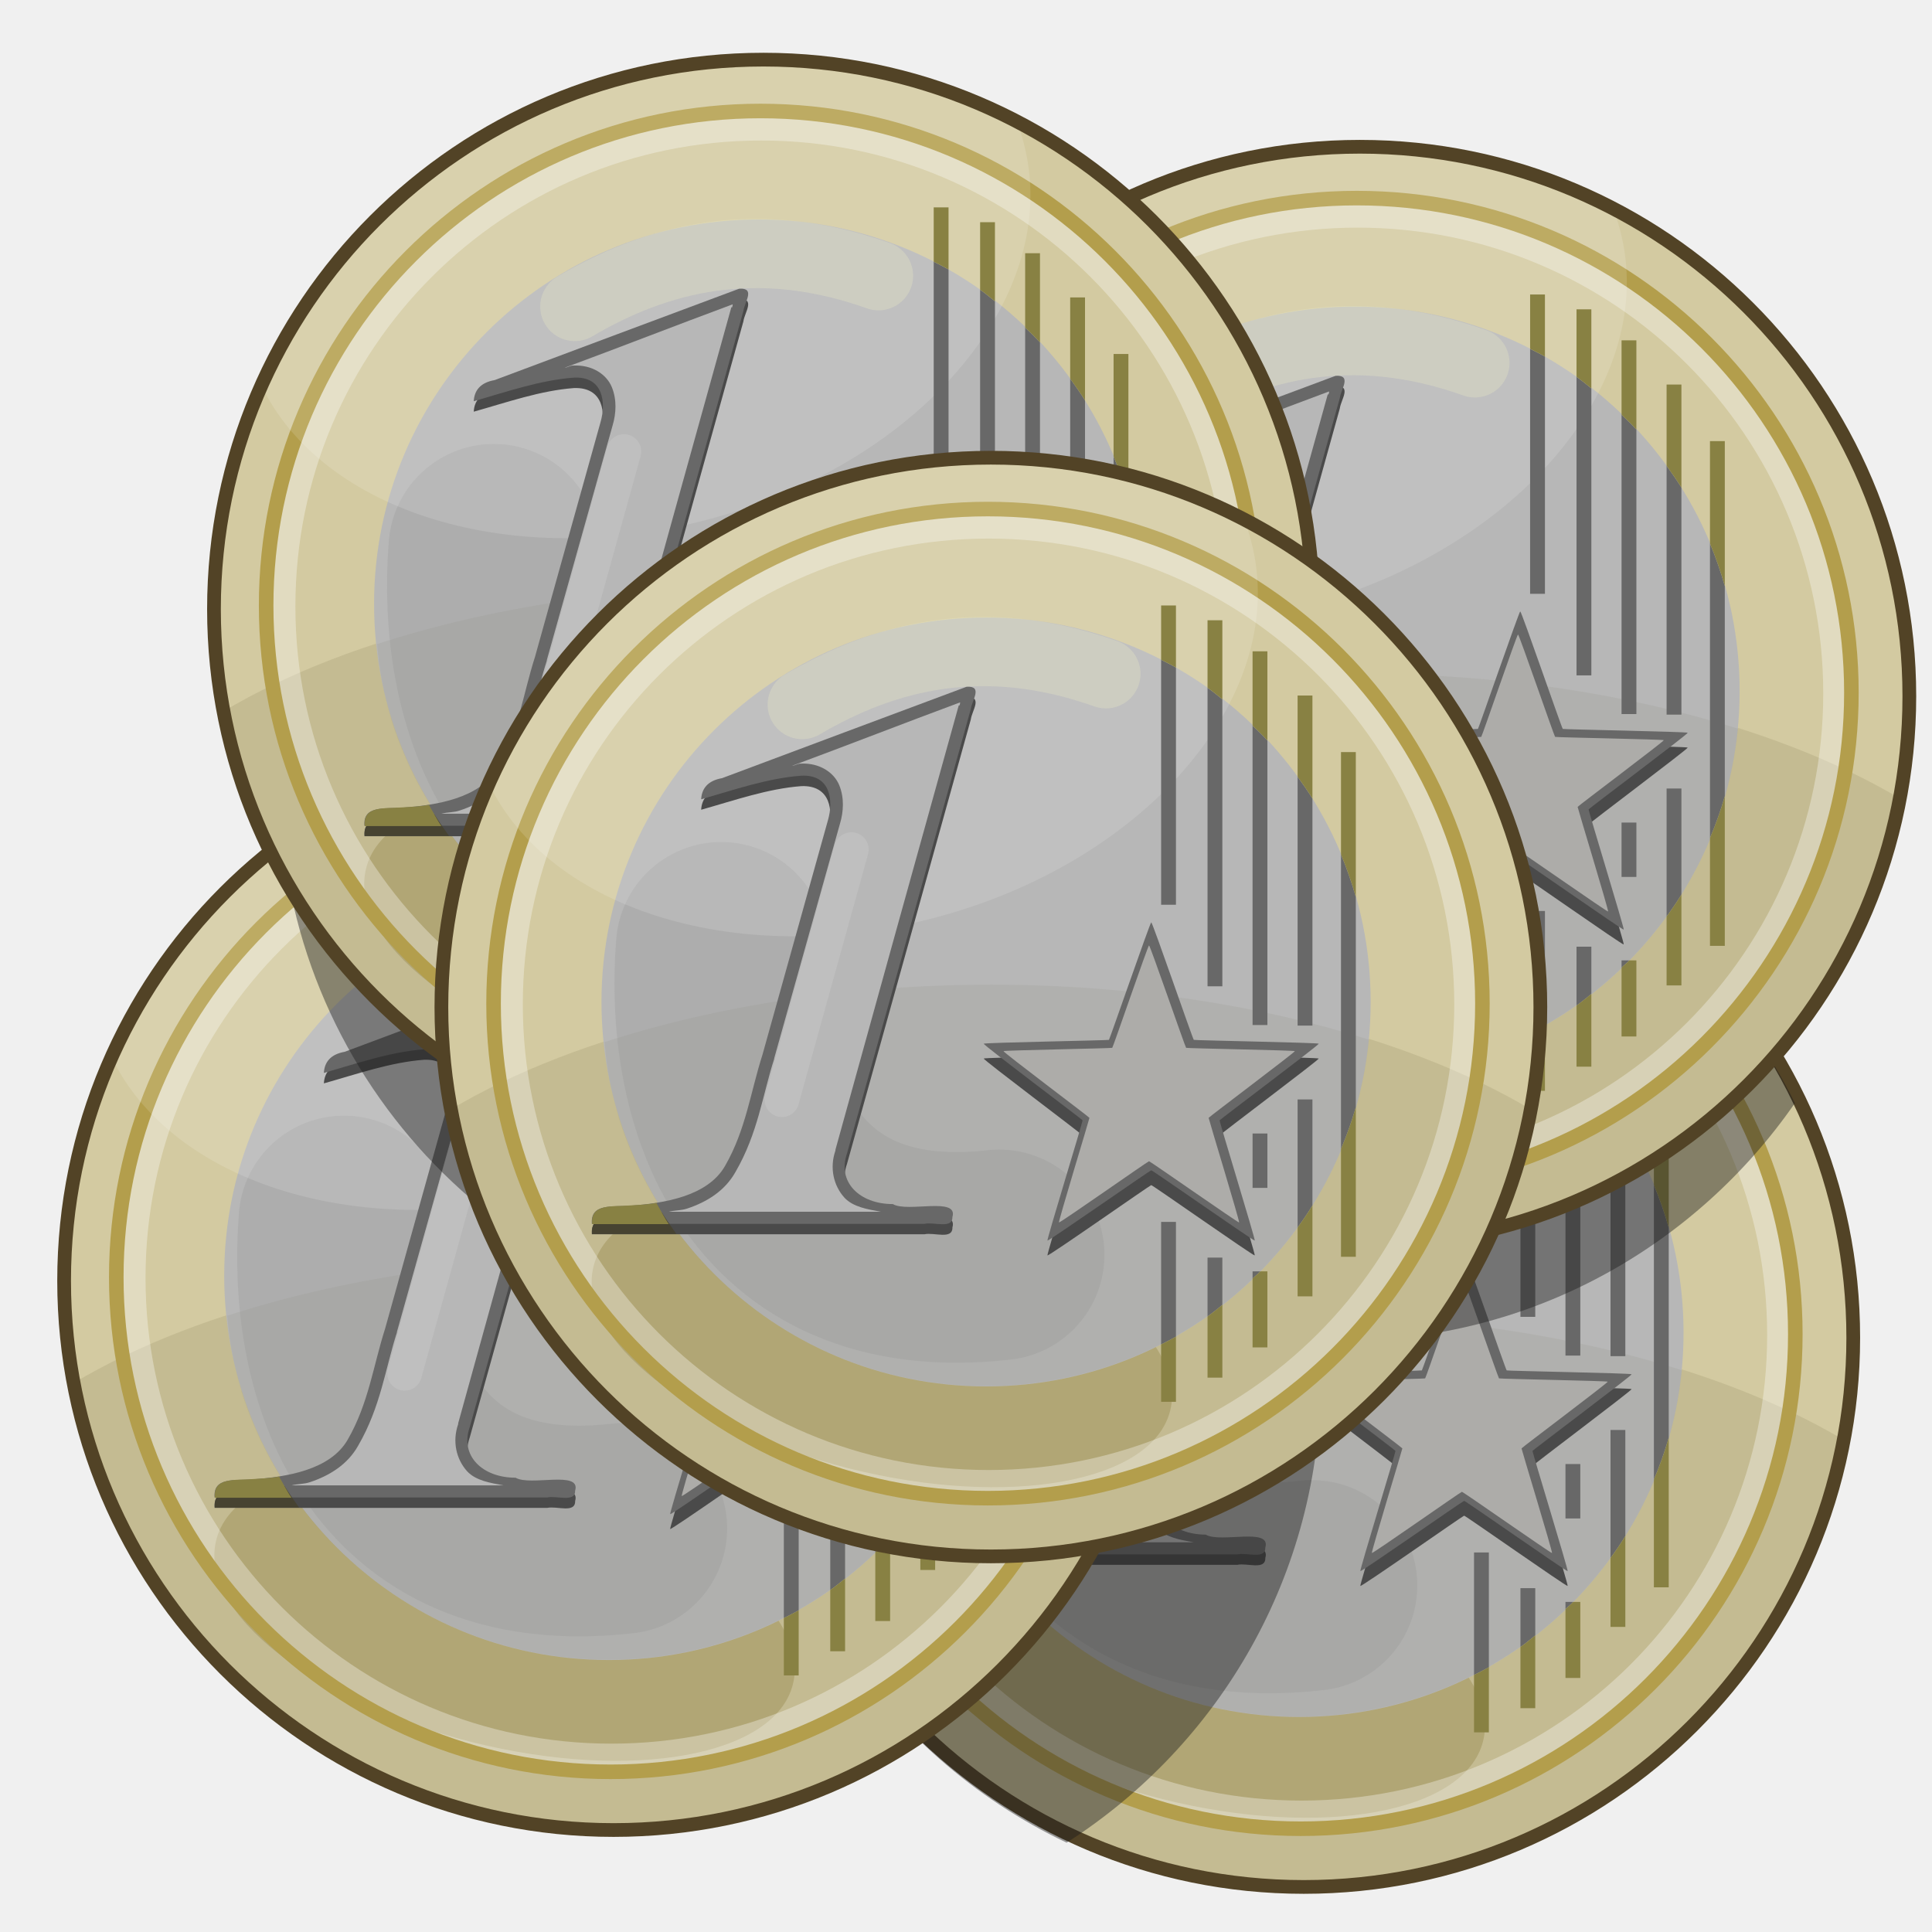
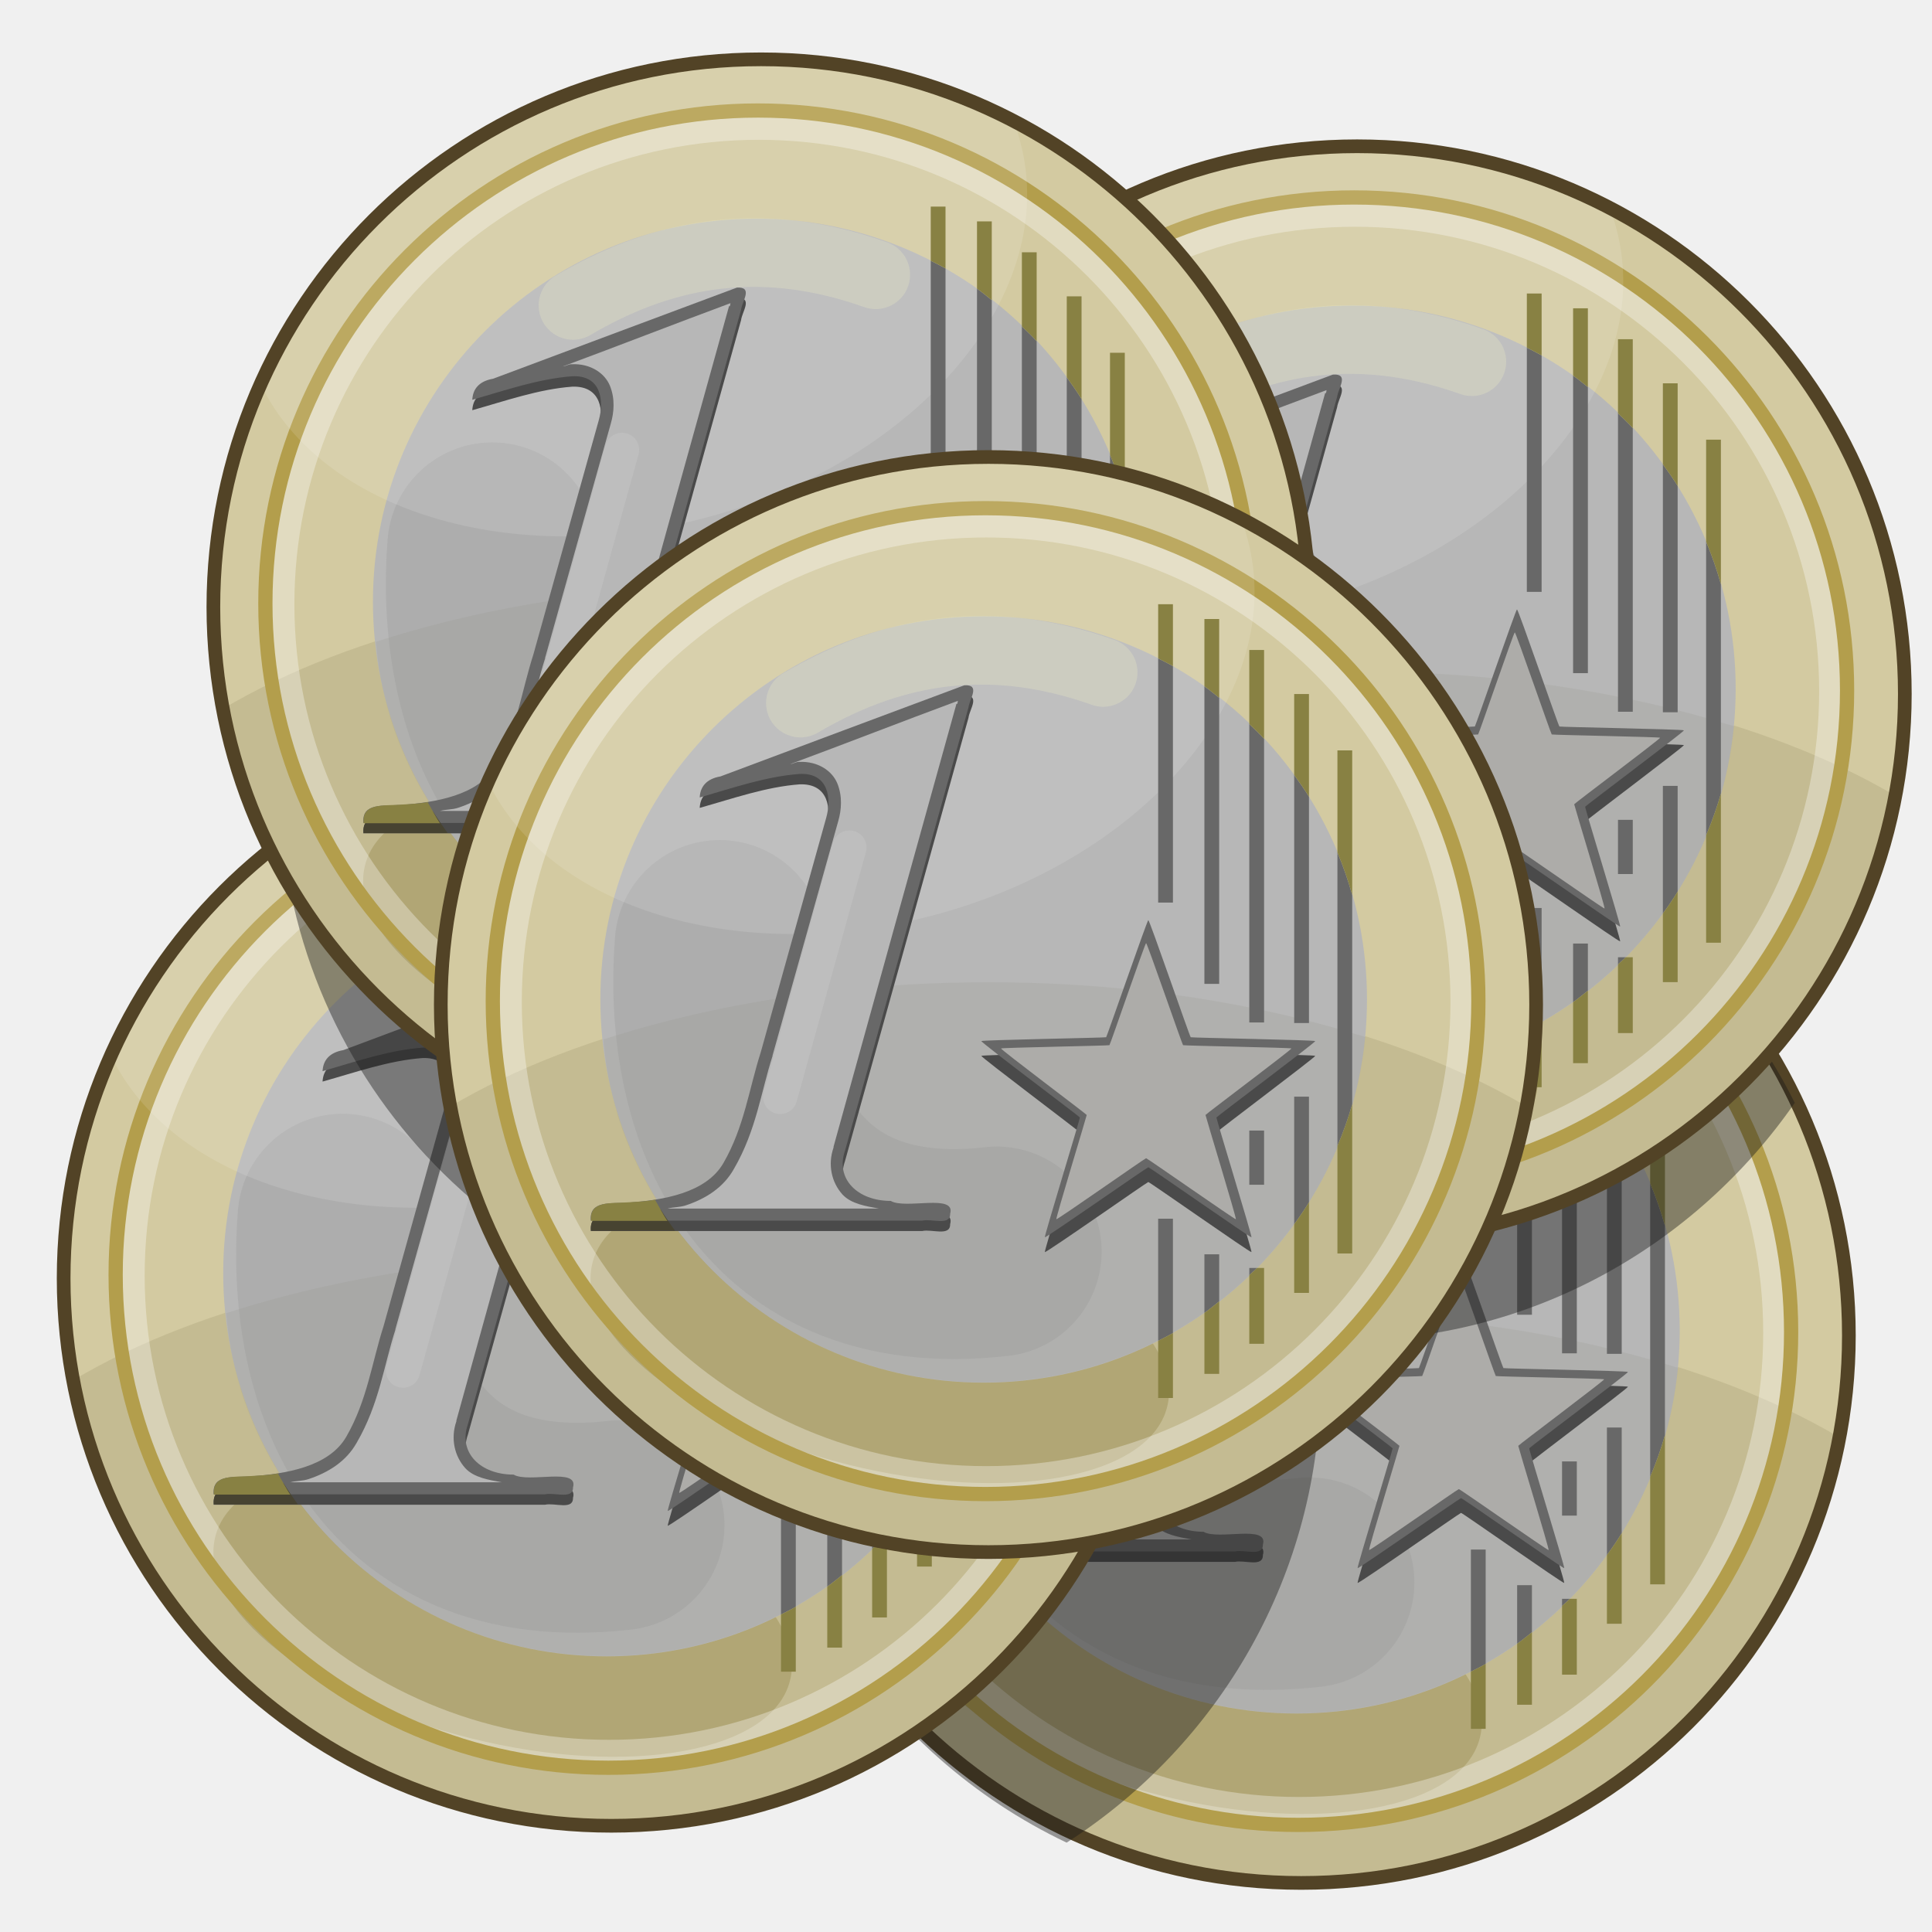
<svg xmlns="http://www.w3.org/2000/svg" xmlns:xlink="http://www.w3.org/1999/xlink" version="1.0" width="100%" height="100%" viewBox="0 0 48 48" id="svg2383">
  <defs id="defs2385" />
-   <use transform="translate(13.42402,18.10229)" id="use2426" x="0" y="0" width="48" height="48" xlink:href="#g2402" />
-   <path d="M 32.344,19.812 C 24.805,19.812 18.719,25.93 18.719,33.469 C 18.719,38.907 21.89,43.59 26.5,45.781 C 30.294,43.355 32.812,39.119 32.812,34.281 C 32.812,33.939 32.806,33.617 32.781,33.281 C 32.983,33.29 33.171,33.312 33.375,33.312 C 38.031,33.312 42.128,30.967 44.594,27.406 C 42.359,22.913 37.702,19.812 32.344,19.812 z" id="path2485" style="opacity:1;fill:#1a1a1a;fill-opacity:0.427;fill-rule:evenodd;stroke:none;stroke-width:1px;stroke-linecap:butt;stroke-linejoin:miter;marker:none;marker-start:none;marker-mid:none;marker-end:none;stroke-miterlimit:4;stroke-dasharray:none;stroke-dashoffset:0;stroke-opacity:1;visibility:visible;display:inline;overflow:visible;enable-background:accumulate" />
-   <use transform="translate(-3.723324,16.68808)" id="use3291" x="0" y="0" width="48" height="48" xlink:href="#g2402" />
-   <use transform="translate(14.81745,2.164475)" id="use2406" x="0" y="0" width="48" height="48" xlink:href="#g2402" />
-   <path d="M 26.094,5.812 C 22.398,8.255 19.938,12.426 19.938,17.188 C 19.938,17.813 19.98,18.428 20.062,19.031 C 18.567,18.468 16.94,18.156 15.25,18.156 C 12.159,18.156 9.32,19.206 7.031,20.938 C 7.772,27.771 13.589,33.094 20.625,33.094 C 23.716,33.094 26.555,32.075 28.844,30.344 C 28.763,29.597 28.634,28.862 28.438,28.156 C 31.365,25.656 33.25,21.959 33.25,17.812 C 33.25,12.63 30.349,8.124 26.094,5.812 z" id="path2428" style="opacity:1;fill:#1a1a1a;fill-opacity:0.427;fill-rule:evenodd;stroke:none;stroke-width:1px;stroke-linecap:butt;stroke-linejoin:miter;marker:none;marker-start:none;marker-mid:none;marker-end:none;stroke-miterlimit:4;stroke-dasharray:none;stroke-dashoffset:0;stroke-opacity:1;visibility:visible;display:inline;overflow:visible;enable-background:accumulate" />
-   <g transform="matrix(0.6822424,0,0,0.6822424,2.525787,-1.281318)" id="g2402">
-     <path d="M 44.11,24.06 C 44.11,35.1 35.15,44.06 24.1,44.06 C 13.05,44.06 4.09,35.1 4.09,24.06 C 4.09,13.01 13.05,4.05 24.1,4.05 C 35.15,4.05 44.11,13.01 44.11,24.06 z" id="p3302" style="fill:#d3caa1;fill-opacity:1;fill-rule:nonzero;stroke:none;marker:none;visibility:visible;display:inline;overflow:visible;enable-background:accumulate" />
-     <path d="M 24.11,23.23 C 16.18,23.23 9.1,25 4.44,27.78 C 4.45,27.82 4.46,27.85 4.46,27.89 C 4.55,28.35 4.65,28.81 4.77,29.25 C 4.83,29.47 4.91,29.68 4.97,29.9 C 5.09,30.28 5.23,30.65 5.37,31.03 C 5.42,31.16 5.48,31.31 5.54,31.45 C 5.58,31.57 5.63,31.7 5.67,31.82 C 5.81,32.12 5.93,32.42 6.07,32.72 C 6.22,33.01 6.37,33.29 6.52,33.57 C 6.68,33.85 6.84,34.14 7,34.42 C 7.05,34.48 7.08,34.54 7.12,34.62 C 7.34,34.96 7.58,35.32 7.83,35.65 C 8.1,36.03 8.38,36.4 8.67,36.76 C 8.74,36.84 8.8,36.91 8.87,36.98 C 9.23,37.42 9.62,37.82 10.03,38.23 C 10.39,38.58 10.76,38.93 11.16,39.27 C 11.19,39.3 11.23,39.35 11.27,39.39 C 11.3,39.41 11.35,39.44 11.38,39.47 C 11.49,39.56 11.61,39.63 11.72,39.72 C 11.89,39.86 12.05,40.02 12.22,40.14 C 12.39,40.26 12.57,40.37 12.74,40.49 C 12.79,40.52 12.85,40.59 12.9,40.62 C 14.22,41.52 15.66,42.24 17.17,42.8 C 17.18,42.81 17.2,42.82 17.23,42.83 C 17.74,43.02 18.3,43.19 18.84,43.33 C 19.36,43.48 19.88,43.6 20.42,43.7 C 20.51,43.72 20.6,43.74 20.7,43.76 C 21.22,43.85 21.76,43.91 22.31,43.96 C 22.9,44.01 23.5,44.04 24.11,44.04 C 24.73,44.04 25.32,44.01 25.92,43.96 C 26.33,43.92 26.73,43.88 27.13,43.81 C 27.39,43.78 27.65,43.72 27.9,43.68 C 27.97,43.66 28.04,43.66 28.12,43.65 C 28.56,43.56 28.97,43.45 29.39,43.33 C 29.42,43.33 29.43,43.32 29.45,43.31 C 29.64,43.25 29.85,43.2 30.04,43.14 C 30.4,43.03 30.76,42.9 31.11,42.77 C 31.64,42.57 32.14,42.36 32.64,42.12 C 32.69,42.1 32.73,42.09 32.78,42.07 C 33.25,41.83 33.72,41.59 34.17,41.33 C 34.55,41.1 34.93,40.88 35.3,40.62 C 35.31,40.61 35.31,40.61 35.32,40.6 C 35.58,40.42 35.81,40.24 36.06,40.06 C 36.32,39.86 36.57,39.67 36.82,39.47 C 36.91,39.39 37.01,39.32 37.1,39.24 C 37.47,38.93 37.83,38.59 38.17,38.26 C 38.18,38.25 38.19,38.24 38.2,38.23 C 38.21,38.21 38.22,38.2 38.23,38.19 C 38.69,37.74 39.12,37.25 39.53,36.76 C 39.73,36.51 39.93,36.28 40.12,36.03 C 40.28,35.8 40.45,35.57 40.6,35.35 C 40.63,35.3 40.66,35.28 40.68,35.23 C 40.86,34.97 41.03,34.69 41.2,34.42 C 41.36,34.14 41.52,33.85 41.68,33.57 C 41.83,33.29 41.98,33.01 42.13,32.72 C 42.33,32.3 42.49,31.88 42.66,31.45 C 42.71,31.31 42.78,31.16 42.83,31.03 C 42.97,30.66 43.11,30.27 43.23,29.9 C 43.29,29.67 43.37,29.47 43.43,29.25 C 43.55,28.8 43.65,28.36 43.74,27.89 C 43.74,27.85 43.75,27.82 43.76,27.78 C 39.09,25.01 32.04,23.23 24.11,23.23 z" id="p3304" style="fill:#574e28;fill-opacity:0.12;fill-rule:nonzero;stroke:none;marker:none;visibility:visible;display:inline;overflow:visible;enable-background:accumulate" />
-     <path d="M 30.63,38.75 C 29.98,41.37 24.75,42.31 18.95,40.86 C 13.15,39.41 8.97,36.11 9.63,33.5 C 10.28,30.89 15.51,29.95 21.31,31.4 C 27.11,32.85 31.29,36.14 30.63,38.75 z" id="p3312" style="fill:#705d0f;fill-opacity:0.22;fill-rule:nonzero;stroke:none;marker:none;visibility:visible;display:inline;overflow:visible;enable-background:accumulate" />
-     <path d="M 41.42,23.96 C 41.42,33.57 33.63,41.36 24.02,41.36 C 14.4,41.36 6.61,33.57 6.61,23.96 C 6.61,14.34 14.4,6.55 24.02,6.55 C 33.63,6.55 41.42,14.34 41.42,23.96 z" id="p3314" style="fill:none;fill-opacity:1;fill-rule:nonzero;stroke:#ffffff;stroke-width:0.89;stroke-linecap:butt;stroke-linejoin:miter;marker:none;stroke-miterlimit:4;stroke-dasharray:none;stroke-dashoffset:0;stroke-opacity:0.33;visibility:visible;display:inline;overflow:visible;enable-background:accumulate" />
-     <path d="M 37.93,23.87 C 37.93,31.61 31.66,37.87 23.93,37.87 C 16.19,37.87 9.92,31.61 9.92,23.87 C 9.92,16.14 16.19,9.87 23.93,9.87 C 31.66,9.87 37.93,16.14 37.93,23.87 z" id="p3254" style="fill:#b7b7b7;fill-opacity:1;fill-rule:nonzero;stroke:none;marker:none;visibility:visible;display:inline;overflow:visible;enable-background:accumulate" />
-     <path d="M 24.12,23.24 C 18.91,23.24 14.06,24.02 10.03,25.33 C 10.07,25.78 10.12,26.22 10.2,26.65 C 10.24,26.87 10.29,27.09 10.34,27.3 C 10.4,27.55 10.47,27.8 10.54,28.04 C 10.54,28.05 10.54,28.06 10.54,28.07 C 12.32,33.75 17.65,37.86 23.92,37.86 C 31.19,37.86 37.18,32.33 37.87,25.24 C 33.9,23.99 29.2,23.24 24.12,23.24 z" id="p3307" style="fill:#827e6f;fill-opacity:0.12;fill-rule:nonzero;stroke:none;marker:none;visibility:visible;display:inline;overflow:visible;enable-background:accumulate" />
-     <path d="M 42,23.93 C 42,33.87 33.94,41.94 23.99,41.94 C 14.05,41.94 5.99,33.87 5.99,23.93 C 5.99,13.99 14.05,5.92 23.99,5.92 C 33.94,5.92 42,13.99 42,23.93 z" id="p3252" style="fill:none;fill-opacity:1;fill-rule:nonzero;stroke:#b39e4c;stroke-width:0.53;stroke-linecap:butt;stroke-linejoin:miter;marker:none;stroke-miterlimit:4;stroke-dasharray:none;stroke-dashoffset:0;stroke-opacity:1;visibility:visible;display:inline;overflow:visible;enable-background:accumulate" />
+   <use transform="translate(13.42,18.10)" id="use2426" x="0" y="0" width="48" height="48" xlink:href="#g2402" />
+   <path d="M 32.34,19.81 C 24.80,19.81 18.71,25.92 18.71,33.46 C 18.71,38.90 21.89,43.58 26.5,45.78 C 30.29,43.35 32.81,39.11 32.81,34.28 C 32.81,33.93 32.80,33.61 32.78,33.28 C 32.98,33.29 33.17,33.31 33.37,33.31 C 38.03,33.31 42.12,30.96 44.59,27.40 C 42.35,22.91 37.70,19.81 32.34,19.81 z" id="path2485" style="opacity:1;fill:#1a1a1a;fill-opacity:0.42;fill-rule:evenodd;stroke-width:1px;stroke-linecap:butt;stroke-linejoin:miter;marker:none;marker-start:none;marker-mid:none;marker-end:none;stroke-miterlimit:4;" />
+   <use transform="translate(-3.72,16.68)" id="use3291" x="0" y="0" width="48" height="48" xlink:href="#g2402" />
+   <use transform="translate(14.81,2.16)" id="use2406" x="0" y="0" width="48" height="48" xlink:href="#g2402" />
+   <path d="M 26.09,5.81 C 22.39,8.25 19.93,12.42 19.93,17.18 C 19.93,17.81 19.98,18.42 20.06,19.03 C 18.56,18.46 16.93,18.15 15.25,18.15 C 12.15,18.15 9.31,19.20 7.03,20.93 C 7.77,27.77 13.58,33.09 20.62,33.09 C 23.71,33.09 26.55,32.07 28.84,30.34 C 28.76,29.59 28.63,28.86 28.43,28.15 C 31.36,25.65 33.25,21.95 33.25,17.81 C 33.25,12.62 30.34,8.12 26.09,5.81 z" id="path2428" style="opacity:1;fill:#1a1a1a;fill-opacity:0.42;fill-rule:evenodd;stroke-width:1px;stroke-linecap:butt;stroke-linejoin:miter;marker:none;marker-start:none;marker-mid:none;marker-end:none;stroke-miterlimit:4;" />
+   <g transform="matrix(0.68,0,0,0.68,2.52,-1.28)" id="g2402">
+     <path d="M 44.11,24.06 C 44.11,35.1 35.15,44.06 24.1,44.06 C 13.05,44.06 4.09,35.1 4.09,24.06 C 4.09,13.01 13.05,4.05 24.1,4.05 C 35.15,4.05 44.11,13.01 44.11,24.06 z" id="p3302" style="fill:#d3caa1;" />
+     <path d="M 24.11,23.23 C 16.18,23.23 9.1,25 4.44,27.78 C 4.45,27.82 4.46,27.85 4.46,27.89 C 4.55,28.35 4.65,28.81 4.77,29.25 C 4.83,29.47 4.91,29.68 4.97,29.9 C 5.09,30.28 5.23,30.65 5.37,31.03 C 5.42,31.16 5.48,31.31 5.54,31.45 C 5.58,31.57 5.63,31.7 5.67,31.82 C 5.81,32.12 5.93,32.42 6.07,32.72 C 6.22,33.01 6.37,33.29 6.52,33.57 C 6.68,33.85 6.84,34.14 7,34.42 C 7.05,34.48 7.08,34.54 7.12,34.62 C 7.34,34.96 7.58,35.32 7.83,35.65 C 8.1,36.03 8.38,36.4 8.67,36.76 C 8.74,36.84 8.8,36.91 8.87,36.98 C 9.23,37.42 9.62,37.82 10.03,38.23 C 10.39,38.58 10.76,38.93 11.16,39.27 C 11.19,39.3 11.23,39.35 11.27,39.39 C 11.3,39.41 11.35,39.44 11.38,39.47 C 11.49,39.56 11.61,39.63 11.72,39.72 C 11.89,39.86 12.05,40.02 12.22,40.14 C 12.39,40.26 12.57,40.37 12.74,40.49 C 12.79,40.52 12.85,40.59 12.9,40.62 C 14.22,41.52 15.66,42.24 17.17,42.8 C 17.18,42.81 17.2,42.82 17.23,42.83 C 17.74,43.02 18.3,43.19 18.84,43.33 C 19.36,43.48 19.88,43.6 20.42,43.7 C 20.51,43.72 20.6,43.74 20.7,43.76 C 21.22,43.85 21.76,43.91 22.31,43.96 C 22.9,44.01 23.5,44.04 24.11,44.04 C 24.73,44.04 25.32,44.01 25.92,43.96 C 26.33,43.92 26.73,43.88 27.13,43.81 C 27.39,43.78 27.65,43.72 27.9,43.68 C 27.97,43.66 28.04,43.66 28.12,43.65 C 28.56,43.56 28.97,43.45 29.39,43.33 C 29.42,43.33 29.43,43.32 29.45,43.31 C 29.64,43.25 29.85,43.2 30.04,43.14 C 30.4,43.03 30.76,42.9 31.11,42.77 C 31.64,42.57 32.14,42.36 32.64,42.12 C 32.69,42.1 32.73,42.09 32.78,42.07 C 33.25,41.83 33.72,41.59 34.17,41.33 C 34.55,41.1 34.93,40.88 35.3,40.62 C 35.31,40.61 35.31,40.61 35.32,40.6 C 35.58,40.42 35.81,40.24 36.06,40.06 C 36.32,39.86 36.57,39.67 36.82,39.47 C 36.91,39.39 37.01,39.32 37.1,39.24 C 37.47,38.93 37.83,38.59 38.17,38.26 C 38.18,38.25 38.19,38.24 38.2,38.23 C 38.21,38.21 38.22,38.2 38.23,38.19 C 38.69,37.74 39.12,37.25 39.53,36.76 C 39.73,36.51 39.93,36.28 40.12,36.03 C 40.28,35.8 40.45,35.57 40.6,35.35 C 40.63,35.3 40.66,35.28 40.68,35.23 C 40.86,34.97 41.03,34.69 41.2,34.42 C 41.36,34.14 41.52,33.85 41.68,33.57 C 41.83,33.29 41.98,33.01 42.13,32.72 C 42.33,32.3 42.49,31.88 42.66,31.45 C 42.71,31.31 42.78,31.16 42.83,31.03 C 42.97,30.66 43.11,30.27 43.23,29.9 C 43.29,29.67 43.37,29.47 43.43,29.25 C 43.55,28.8 43.65,28.36 43.74,27.89 C 43.74,27.85 43.75,27.82 43.76,27.78 C 39.09,25.01 32.04,23.23 24.11,23.23 z" id="p3304" style="fill:#574e28;fill-opacity:0.12;" />
+     <path d="M 30.63,38.75 C 29.98,41.37 24.75,42.31 18.95,40.86 C 13.15,39.41 8.97,36.11 9.63,33.5 C 10.28,30.89 15.51,29.95 21.31,31.4 C 27.11,32.85 31.29,36.14 30.63,38.75 z" id="p3312" style="fill:#705d0f;fill-opacity:0.22;" />
+     <path d="M 41.42,23.96 C 41.42,33.57 33.63,41.36 24.02,41.36 C 14.4,41.36 6.61,33.57 6.61,23.96 C 6.61,14.34 14.4,6.55 24.02,6.55 C 33.63,6.55 41.42,14.34 41.42,23.96 z" id="p3314" style="fill:none;stroke:#ffffff;stroke-width:0.88;stroke-linecap:butt;stroke-linejoin:miter;marker:none;stroke-miterlimit:4;stroke-opacity:0.33;" />
+     <path d="M 37.93,23.87 C 37.93,31.61 31.66,37.87 23.93,37.87 C 16.19,37.87 9.92,31.61 9.92,23.87 C 9.92,16.14 16.19,9.87 23.93,9.87 C 31.66,9.87 37.93,16.14 37.93,23.87 z" id="p3254" style="fill:#b7b7b7;" />
+     <path d="M 24.12,23.24 C 18.91,23.24 14.06,24.02 10.03,25.33 C 10.07,25.78 10.12,26.22 10.2,26.65 C 10.24,26.87 10.29,27.09 10.34,27.3 C 10.4,27.55 10.47,27.8 10.54,28.04 C 10.54,28.05 10.54,28.06 10.54,28.07 C 12.32,33.75 17.65,37.86 23.92,37.86 C 31.19,37.86 37.18,32.33 37.87,25.24 C 33.9,23.99 29.2,23.24 24.12,23.24 z" id="p3307" style="fill:#827e6f;fill-opacity:0.12;" />
+     <path d="M 42,23.93 C 42,33.87 33.94,41.94 23.99,41.94 C 14.05,41.94 5.99,33.87 5.99,23.93 C 5.99,13.99 14.05,5.92 23.99,5.92 C 33.94,5.92 42,13.99 42,23.93 z" id="p3252" style="fill:none;stroke:#b39e4c;stroke-width:0.52;stroke-linecap:butt;stroke-linejoin:miter;marker:none;stroke-miterlimit:4;" />
    <path d="M 14.28,21.88 C 13.85,27.16 15.89,34.05 24.4,33.08" id="p3221" style="fill:none;fill-rule:evenodd;stroke:#898989;stroke-width:7.67;stroke-linecap:round;stroke-linejoin:miter;stroke-miterlimit:4;stroke-dasharray:none;stroke-opacity:0.2" />
-     <path d="M 24.11,4.04 C 15.96,4.04 8.94,8.92 5.82,15.92 C 8.04,20.53 14.98,22.7 22.14,20.78 C 29.93,18.69 35.04,12.55 33.57,7.06 C 33.5,6.79 33.42,6.55 33.32,6.29 C 30.55,4.86 27.44,4.04 24.11,4.04 z" id="p3316" style="fill:#ffffff;fill-opacity:0.13;fill-rule:nonzero;stroke:none;marker:none;visibility:visible;display:inline;overflow:visible;enable-background:accumulate" />
-     <path d="M 44.11,24.06 C 44.11,35.1 35.15,44.06 24.1,44.06 C 13.05,44.06 4.09,35.1 4.09,24.06 C 4.09,13.01 13.05,4.05 24.1,4.05 C 35.15,4.05 44.11,13.01 44.11,24.06 z" id="p2480" style="fill:none;fill-opacity:1;fill-rule:nonzero;stroke:#524326;stroke-width:0.5;stroke-linecap:butt;stroke-linejoin:miter;marker:none;stroke-miterlimit:4;stroke-dasharray:none;stroke-dashoffset:0;stroke-opacity:1;visibility:visible;display:inline;overflow:visible;enable-background:accumulate" />
-     <path d="M 17.2,16.01 C 15.98,16.1 14.76,16.53 13.55,16.87 C 13.57,16.48 13.79,16.2 14.31,16.1 C 17.28,14.99 20.26,13.88 23.22,12.77 C 23.82,12.74 23.41,13.26 23.37,13.58 C 22.58,16.44 19.57,27.23 18.86,29.77 C 18.5,30.8 19.31,31.61 20.53,31.61 C 21.07,31.93 22.92,31.33 22.7,32.08 C 22.71,32.54 22.03,32.25 21.68,32.33 C 17.65,32.33 13.61,32.33 9.57,32.33 C 9.51,31.59 10.29,31.72 10.97,31.68 C 12.17,31.59 13.78,31.35 14.42,30.23 C 15.18,28.91 15.35,27.53 15.78,26.19 C 16.38,24.04 17.72,19.23 18.17,17.62 C 18.37,16.92 18.27,15.97 17.2,16.01 L 17.2,16.01 z" id="p3333" style="font-size:13.5px;font-style:normal;font-variant:normal;font-weight:normal;font-stretch:normal;fill:#4a4a4a;fill-opacity:1;stroke:none;font-family:FreeSerif;-inkscape-font-specification:FreeSerif" />
-     <path d="M 17.2,15.63 C 15.98,15.72 14.76,16.14 13.55,16.49 C 13.57,16.1 13.79,15.81 14.31,15.72 C 17.28,14.61 20.26,13.49 23.22,12.39 C 23.82,12.36 23.41,12.88 23.37,13.2 C 22.58,16.06 19.57,26.85 18.86,29.39 C 18.5,30.42 19.31,31.23 20.53,31.23 C 21.07,31.55 22.92,30.95 22.7,31.7 C 22.71,32.15 22.03,31.87 21.68,31.95 C 17.65,31.95 13.61,31.95 9.57,31.95 C 9.51,31.2 10.29,31.34 10.97,31.29 C 12.17,31.2 13.78,30.96 14.42,29.84 C 15.18,28.52 15.35,27.14 15.78,25.8 C 16.38,23.65 17.72,18.85 18.17,17.24 C 18.37,16.54 18.27,15.58 17.2,15.63 L 17.2,15.63 z" id="text3260" style="font-size:13.5px;font-style:normal;font-variant:normal;font-weight:normal;font-stretch:normal;fill:#686868;fill-opacity:1;stroke:none;font-family:FreeSerif;-inkscape-font-specification:FreeSerif" />
-     <path d="M 22.98,12.96 C 20.93,13.72 18.91,14.51 16.86,15.27 C 16.97,15.26 17.06,15.19 17.17,15.19 L 17.19,15.19 C 17.86,15.16 18.39,15.51 18.58,15.98 C 18.77,16.45 18.73,16.95 18.61,17.36 C 18.16,18.97 16.81,23.77 16.21,25.92 L 16.21,25.94 C 15.79,27.24 15.62,28.65 14.8,30.06 C 14.41,30.76 13.74,31.16 13.05,31.39 C 12.82,31.47 12.6,31.45 12.37,31.51 C 14.95,31.51 17.53,31.51 20.1,31.51 C 19.61,31.42 19.09,31.34 18.77,31 C 18.37,30.56 18.22,29.91 18.44,29.28 C 18.44,29.27 18.44,29.25 18.44,29.25 C 19.15,26.68 22.13,15.93 22.93,13.07 L 22.96,13.07 C 22.97,13.02 22.98,13.01 22.98,12.96 z" id="p3341" style="font-size:13.5px;font-style:normal;font-variant:normal;font-weight:normal;font-stretch:normal;fill:#b7b7b7;fill-opacity:1;stroke:none;font-family:FreeSerif;-inkscape-font-specification:FreeSerif" />
-     <path d="M 12.12,31.54 C 11.72,31.61 11.32,31.65 10.96,31.68 C 10.29,31.72 9.51,31.58 9.58,32.32 C 10.6,32.32 11.63,32.32 12.65,32.32 C 12.47,32.07 12.29,31.81 12.12,31.54 z" id="p3344" style="font-size:13.5px;font-style:normal;font-variant:normal;font-weight:normal;font-stretch:normal;fill:#474331;fill-opacity:1;stroke:none;font-family:FreeSerif;-inkscape-font-specification:FreeSerif" />
-     <path d="M 11.92,31.19 C 11.58,31.25 11.26,31.26 10.96,31.28 C 10.29,31.33 9.51,31.21 9.58,31.96 C 10.51,31.96 11.44,31.96 12.37,31.96 C 12.21,31.72 12.07,31.45 11.92,31.19 z" id="p3346" style="font-size:13.5px;font-style:normal;font-variant:normal;font-weight:normal;font-stretch:normal;fill:#888143;fill-opacity:1;stroke:none;font-family:FreeSerif;-inkscape-font-specification:FreeSerif" />
-     <path d="M 29.94,21.51 C 29.99,21.51 31.45,25.76 31.49,25.79 C 31.52,25.82 36.02,25.89 36.04,25.93 C 36.05,25.98 32.45,28.68 32.43,28.73 C 32.42,28.77 33.74,33.07 33.71,33.1 C 33.67,33.13 29.99,30.54 29.94,30.54 C 29.9,30.54 26.21,33.13 26.16,33.1 C 26.13,33.07 27.45,28.77 27.44,28.73 C 27.42,28.68 23.82,25.98 23.84,25.93 C 23.85,25.89 28.35,25.82 28.4,25.79 C 28.43,25.76 29.9,21.51 29.94,21.51 z" id="p3358" style="fill:#4a4a4a;fill-opacity:1;fill-rule:nonzero;stroke:none;marker:none;visibility:visible;display:inline;overflow:visible;enable-background:accumulate" />
-     <path d="M 29.94,20.97 C 29.99,20.97 31.45,25.22 31.49,25.25 C 31.52,25.27 36.02,25.35 36.04,25.39 C 36.05,25.44 32.45,28.14 32.43,28.18 C 32.42,28.23 33.74,32.53 33.71,32.56 C 33.67,32.58 29.99,30 29.94,30 C 29.9,30 26.21,32.58 26.16,32.56 C 26.13,32.53 27.45,28.23 27.44,28.18 C 27.42,28.14 23.82,25.44 23.84,25.39 C 23.85,25.35 28.35,25.27 28.4,25.25 C 28.43,25.22 29.9,20.97 29.94,20.97 z" id="p3356" style="fill:#686868;fill-opacity:1;fill-rule:nonzero;stroke:none;marker:none;visibility:visible;display:inline;overflow:visible;enable-background:accumulate" />
-     <path d="M 29.86,21.81 C 29.9,21.81 31.18,25.52 31.21,25.54 C 31.24,25.56 35.15,25.63 35.17,25.66 C 35.18,25.7 32.05,28.05 32.03,28.09 C 32.03,28.13 33.17,31.87 33.14,31.9 C 33.11,31.92 29.9,29.67 29.86,29.67 C 29.82,29.67 26.62,31.92 26.58,31.9 C 26.55,31.87 27.69,28.13 27.69,28.09 C 27.67,28.05 24.54,25.7 24.56,25.66 C 24.57,25.63 28.48,25.56 28.52,25.54 C 28.55,25.52 29.82,21.81 29.86,21.81 z" id="p3360" style="fill:#adaca9;fill-opacity:1;fill-rule:nonzero;stroke:none;marker:none;visibility:visible;display:inline;overflow:visible;enable-background:accumulate" />
-     <path d="M 17.23,13.04 C 20.22,11.28 23.82,10.33 28.29,11.92" id="p3219" style="fill:none;fill-rule:evenodd;stroke:#f4f7c4;stroke-width:2.52;stroke-linecap:round;stroke-linejoin:miter;stroke-miterlimit:4;stroke-dasharray:none;stroke-opacity:0.25" />
-     <path d="M 19.02,18.32 L 16.49,27.43" id="p3223" style="fill:none;fill-rule:evenodd;stroke:#c4c4c4;stroke-width:1.26;stroke-linecap:round;stroke-linejoin:miter;stroke-miterlimit:4;stroke-dasharray:none;stroke-opacity:0.57" />
-     <path d="M 30.3,11.41 L 30.3,20.33 L 30.84,20.33 L 30.84,11.69 C 30.66,11.59 30.48,11.5 30.3,11.41 z M 31.99,12.43 L 31.99,23.3 L 32.53,23.3 L 32.53,12.85 C 32.35,12.71 32.18,12.56 31.99,12.43 z M 33.63,13.81 L 33.63,24.71 L 34.17,24.71 L 34.17,14.35 C 34,14.16 33.82,13.99 33.63,13.81 z M 35.27,15.67 L 35.27,24.73 L 35.81,24.73 L 35.81,16.46 C 35.64,16.19 35.46,15.93 35.27,15.67 z M 36.85,18.5 L 36.85,29.22 C 37.06,28.73 37.24,28.22 37.39,27.7 L 37.39,20.05 C 37.24,19.52 37.06,19 36.85,18.5 z M 35.27,27.42 L 35.27,32.08 C 35.46,31.82 35.64,31.56 35.81,31.28 L 35.81,27.42 L 35.27,27.42 z M 33.63,28.66 L 33.63,30.64 L 34.17,30.64 L 34.17,28.66 L 33.63,28.66 z M 30.3,31.88 L 30.3,36.34 C 30.48,36.25 30.66,36.16 30.84,36.06 L 30.84,31.88 L 30.3,31.88 z M 31.99,33.18 L 31.99,35.32 C 32.18,35.19 32.35,35.04 32.53,34.9 L 32.53,33.18 L 31.99,33.18 z M 33.63,33.68 L 33.63,33.94 C 33.72,33.85 33.83,33.77 33.91,33.68 L 33.63,33.68 z" id="p3353" style="fill:#686868;fill-opacity:1;fill-rule:evenodd;stroke:none" />
-     <path d="M 30.3,9.43 L 30.3,11.41 C 30.48,11.5 30.66,11.59 30.84,11.69 L 30.84,9.43 L 30.3,9.43 z M 31.99,9.97 L 31.99,12.43 C 32.18,12.56 32.35,12.71 32.53,12.85 L 32.53,9.97 L 31.99,9.97 z M 33.63,11.1 L 33.63,13.81 C 33.82,13.99 34,14.16 34.17,14.35 L 34.17,11.1 L 33.63,11.1 z M 35.27,12.71 L 35.27,15.67 C 35.46,15.93 35.64,16.19 35.81,16.46 L 35.81,12.71 L 35.27,12.71 z M 36.85,14.77 L 36.85,18.5 C 37.06,19 37.24,19.52 37.39,20.05 L 37.39,14.77 L 36.85,14.77 z M 37.39,27.7 C 37.24,28.22 37.06,28.73 36.85,29.22 L 36.85,33.15 L 37.39,33.15 L 37.39,27.7 z M 35.81,31.28 C 35.64,31.56 35.46,31.82 35.27,32.08 L 35.27,34.59 L 35.81,34.59 L 35.81,31.28 z M 33.91,33.68 C 33.83,33.77 33.72,33.85 33.63,33.94 L 33.63,36.45 L 34.17,36.45 L 34.17,33.68 L 33.91,33.68 z M 32.53,34.9 C 32.35,35.04 32.18,35.19 31.99,35.32 L 31.99,37.55 L 32.53,37.55 L 32.53,34.9 z M 30.84,36.06 C 30.66,36.16 30.48,36.25 30.3,36.34 L 30.3,38.43 L 30.84,38.43 L 30.84,36.06 z" id="p3292" style="fill:#888143;fill-opacity:1;fill-rule:evenodd;stroke:none" />
+     <path d="M 24.11,4.04 C 15.96,4.04 8.94,8.92 5.82,15.92 C 8.04,20.53 14.98,22.7 22.14,20.78 C 29.93,18.69 35.04,12.55 33.57,7.06 C 33.5,6.79 33.42,6.55 33.32,6.29 C 30.55,4.86 27.44,4.04 24.11,4.04 z" id="p3316" style="fill:#ffffff;fill-opacity:0.12;" />
+     <path d="M 44.11,24.06 C 44.11,35.1 35.15,44.06 24.1,44.06 C 13.05,44.06 4.09,35.1 4.09,24.06 C 4.09,13.01 13.05,4.05 24.1,4.05 C 35.15,4.05 44.11,13.01 44.11,24.06 z" id="p2480" style="fill:none;stroke:#524326;stroke-width:0.5;stroke-linecap:butt;stroke-linejoin:miter;marker:none;stroke-miterlimit:4;" />
+     <path d="M 17.2,16.01 C 15.98,16.1 14.76,16.53 13.55,16.87 C 13.57,16.48 13.79,16.2 14.31,16.1 C 17.28,14.99 20.26,13.88 23.22,12.77 C 23.82,12.74 23.41,13.26 23.37,13.58 C 22.58,16.44 19.57,27.23 18.86,29.77 C 18.5,30.8 19.31,31.61 20.53,31.61 C 21.07,31.93 22.92,31.33 22.7,32.08 C 22.71,32.54 22.03,32.25 21.68,32.33 C 17.65,32.33 13.61,32.33 9.57,32.33 C 9.51,31.59 10.29,31.72 10.97,31.68 C 12.17,31.59 13.78,31.35 14.42,30.23 C 15.18,28.91 15.35,27.53 15.78,26.19 C 16.38,24.04 17.72,19.23 18.17,17.62 C 18.37,16.92 18.27,15.97 17.2,16.01 L 17.2,16.01 z" id="p3333" style="fill:#4a4a4a;" />
+     <path d="M 17.2,15.63 C 15.98,15.72 14.76,16.14 13.55,16.49 C 13.57,16.1 13.79,15.81 14.31,15.72 C 17.28,14.61 20.26,13.49 23.22,12.39 C 23.82,12.36 23.41,12.88 23.37,13.2 C 22.58,16.06 19.57,26.85 18.86,29.39 C 18.5,30.42 19.31,31.23 20.53,31.23 C 21.07,31.55 22.92,30.95 22.7,31.7 C 22.71,32.15 22.03,31.87 21.68,31.95 C 17.65,31.95 13.61,31.95 9.57,31.95 C 9.51,31.2 10.29,31.34 10.97,31.29 C 12.17,31.2 13.78,30.96 14.42,29.84 C 15.18,28.52 15.35,27.14 15.78,25.8 C 16.38,23.65 17.72,18.85 18.17,17.24 C 18.37,16.54 18.27,15.58 17.2,15.63 L 17.2,15.63 z" id="text3260" style="fill:#686868;" />
+     <path d="M 22.98,12.96 C 20.93,13.72 18.91,14.51 16.86,15.27 C 16.97,15.26 17.06,15.19 17.17,15.19 L 17.19,15.19 C 17.86,15.16 18.39,15.51 18.58,15.98 C 18.77,16.45 18.73,16.95 18.61,17.36 C 18.16,18.97 16.81,23.77 16.21,25.92 L 16.21,25.94 C 15.79,27.24 15.62,28.65 14.8,30.06 C 14.41,30.76 13.74,31.16 13.05,31.39 C 12.82,31.47 12.6,31.45 12.37,31.51 C 14.95,31.51 17.53,31.51 20.1,31.51 C 19.61,31.42 19.09,31.34 18.77,31 C 18.37,30.56 18.22,29.91 18.44,29.28 C 18.44,29.27 18.44,29.25 18.44,29.25 C 19.15,26.68 22.13,15.93 22.93,13.07 L 22.96,13.07 C 22.97,13.02 22.98,13.01 22.98,12.96 z" id="p3341" style="fill:#b7b7b7;" />
+     <path d="M 12.12,31.54 C 11.72,31.61 11.32,31.65 10.96,31.68 C 10.29,31.72 9.51,31.58 9.58,32.32 C 10.6,32.32 11.63,32.32 12.65,32.32 C 12.47,32.07 12.29,31.81 12.12,31.54 z" id="p3344" style="fill:#474331;" />
+     <path d="M 11.92,31.19 C 11.58,31.25 11.26,31.26 10.96,31.28 C 10.29,31.33 9.51,31.21 9.58,31.96 C 10.51,31.96 11.44,31.96 12.37,31.96 C 12.21,31.72 12.07,31.45 11.92,31.19 z" id="p3346" style="fill:#888143;" />
+     <path d="M 29.94,21.51 C 29.99,21.51 31.45,25.76 31.49,25.79 C 31.52,25.82 36.02,25.89 36.04,25.93 C 36.05,25.98 32.45,28.68 32.43,28.73 C 32.42,28.77 33.74,33.07 33.71,33.1 C 33.67,33.13 29.99,30.54 29.94,30.54 C 29.9,30.54 26.21,33.13 26.16,33.1 C 26.13,33.07 27.45,28.77 27.44,28.73 C 27.42,28.68 23.82,25.98 23.84,25.93 C 23.85,25.89 28.35,25.82 28.4,25.79 C 28.43,25.76 29.9,21.51 29.94,21.51 z" id="p3358" style="fill:#4a4a4a;" />
+     <path d="M 29.94,20.97 C 29.99,20.97 31.45,25.22 31.49,25.25 C 31.52,25.27 36.02,25.35 36.04,25.39 C 36.05,25.44 32.45,28.14 32.43,28.18 C 32.42,28.23 33.74,32.53 33.71,32.56 C 33.67,32.58 29.99,30 29.94,30 C 29.9,30 26.21,32.58 26.16,32.56 C 26.13,32.53 27.45,28.23 27.44,28.18 C 27.42,28.14 23.82,25.44 23.84,25.39 C 23.85,25.35 28.35,25.27 28.4,25.25 C 28.43,25.22 29.9,20.97 29.94,20.97 z" id="p3356" style="fill:#686868;" />
+     <path d="M 29.86,21.81 C 29.9,21.81 31.18,25.52 31.21,25.54 C 31.24,25.56 35.15,25.63 35.17,25.66 C 35.18,25.7 32.05,28.05 32.03,28.09 C 32.03,28.13 33.17,31.87 33.14,31.9 C 33.11,31.92 29.9,29.67 29.86,29.67 C 29.82,29.67 26.62,31.92 26.58,31.9 C 26.55,31.87 27.69,28.13 27.69,28.09 C 27.67,28.05 24.54,25.7 24.56,25.66 C 24.57,25.63 28.48,25.56 28.52,25.54 C 28.55,25.52 29.82,21.81 29.86,21.81 z" id="p3360" style="fill:#adaca9;" />
+     <path d="M 17.23,13.04 C 20.22,11.28 23.82,10.33 28.29,11.92" id="p3219" style="fill:none;fill-rule:evenodd;stroke:#f4f7c4;stroke-width:2.51;stroke-linecap:round;stroke-linejoin:miter;stroke-miterlimit:4;stroke-dasharray:none;stroke-opacity:0.25" />
+     <path d="M 19.02,18.32 L 16.49,27.43" id="p3223" style="fill:none;fill-rule:evenodd;stroke:#c4c4c4;stroke-width:1.25;stroke-linecap:round;stroke-linejoin:miter;stroke-miterlimit:4;stroke-dasharray:none;stroke-opacity:0.56" />
+     <path d="M 30.3,11.41 L 30.3,20.33 L 30.84,20.33 L 30.84,11.69 C 30.66,11.59 30.48,11.5 30.3,11.41 z M 31.99,12.43 L 31.99,23.3 L 32.53,23.3 L 32.53,12.85 C 32.35,12.71 32.18,12.56 31.99,12.43 z M 33.63,13.81 L 33.63,24.71 L 34.17,24.71 L 34.17,14.35 C 34,14.16 33.82,13.99 33.63,13.81 z M 35.27,15.67 L 35.27,24.73 L 35.81,24.73 L 35.81,16.46 C 35.64,16.19 35.46,15.93 35.27,15.67 z M 36.85,18.5 L 36.85,29.22 C 37.06,28.73 37.24,28.22 37.39,27.7 L 37.39,20.05 C 37.24,19.52 37.06,19 36.85,18.5 z M 35.27,27.42 L 35.27,32.08 C 35.46,31.82 35.64,31.56 35.81,31.28 L 35.81,27.42 L 35.27,27.42 z M 33.63,28.66 L 33.63,30.64 L 34.17,30.64 L 34.17,28.66 L 33.63,28.66 z M 30.3,31.88 L 30.3,36.34 C 30.48,36.25 30.66,36.16 30.84,36.06 L 30.84,31.88 L 30.3,31.88 z M 31.99,33.18 L 31.99,35.32 C 32.18,35.19 32.35,35.04 32.53,34.9 L 32.53,33.18 L 31.99,33.18 z M 33.63,33.68 L 33.63,33.94 C 33.72,33.85 33.83,33.77 33.91,33.68 L 33.63,33.68 z" id="p3353" style="fill:#686868;fill-rule:evenodd;stroke:none" />
+     <path d="M 30.3,9.43 L 30.3,11.41 C 30.48,11.5 30.66,11.59 30.84,11.69 L 30.84,9.43 L 30.3,9.43 z M 31.99,9.97 L 31.99,12.43 C 32.18,12.56 32.35,12.71 32.53,12.85 L 32.53,9.97 L 31.99,9.97 z M 33.63,11.1 L 33.63,13.81 C 33.82,13.99 34,14.16 34.17,14.35 L 34.17,11.1 L 33.63,11.1 z M 35.27,12.71 L 35.27,15.67 C 35.46,15.93 35.64,16.19 35.81,16.46 L 35.81,12.71 L 35.27,12.71 z M 36.85,14.77 L 36.85,18.5 C 37.06,19 37.24,19.52 37.39,20.05 L 37.39,14.77 L 36.85,14.77 z M 37.39,27.7 C 37.24,28.22 37.06,28.73 36.85,29.22 L 36.85,33.15 L 37.39,33.15 L 37.39,27.7 z M 35.81,31.28 C 35.64,31.56 35.46,31.82 35.27,32.08 L 35.27,34.59 L 35.81,34.59 L 35.81,31.28 z M 33.91,33.68 C 33.83,33.77 33.72,33.85 33.63,33.94 L 33.63,36.45 L 34.17,36.45 L 34.17,33.68 L 33.91,33.68 z M 32.53,34.9 C 32.35,35.04 32.18,35.19 31.99,35.32 L 31.99,37.55 L 32.53,37.55 L 32.53,34.9 z M 30.84,36.06 C 30.66,36.16 30.48,36.25 30.3,36.34 L 30.3,38.43 L 30.84,38.43 L 30.84,36.06 z" id="p3292" style="fill:#888143;fill-rule:evenodd;stroke:none" />
  </g>
-   <use transform="translate(5.650067,9.889796)" id="use2408" x="0" y="0" width="48" height="48" xlink:href="#g2402" />
+   <use transform="translate(5.65,9.88)" id="use2408" x="0" y="0" width="48" height="48" xlink:href="#g2402" />
</svg>
